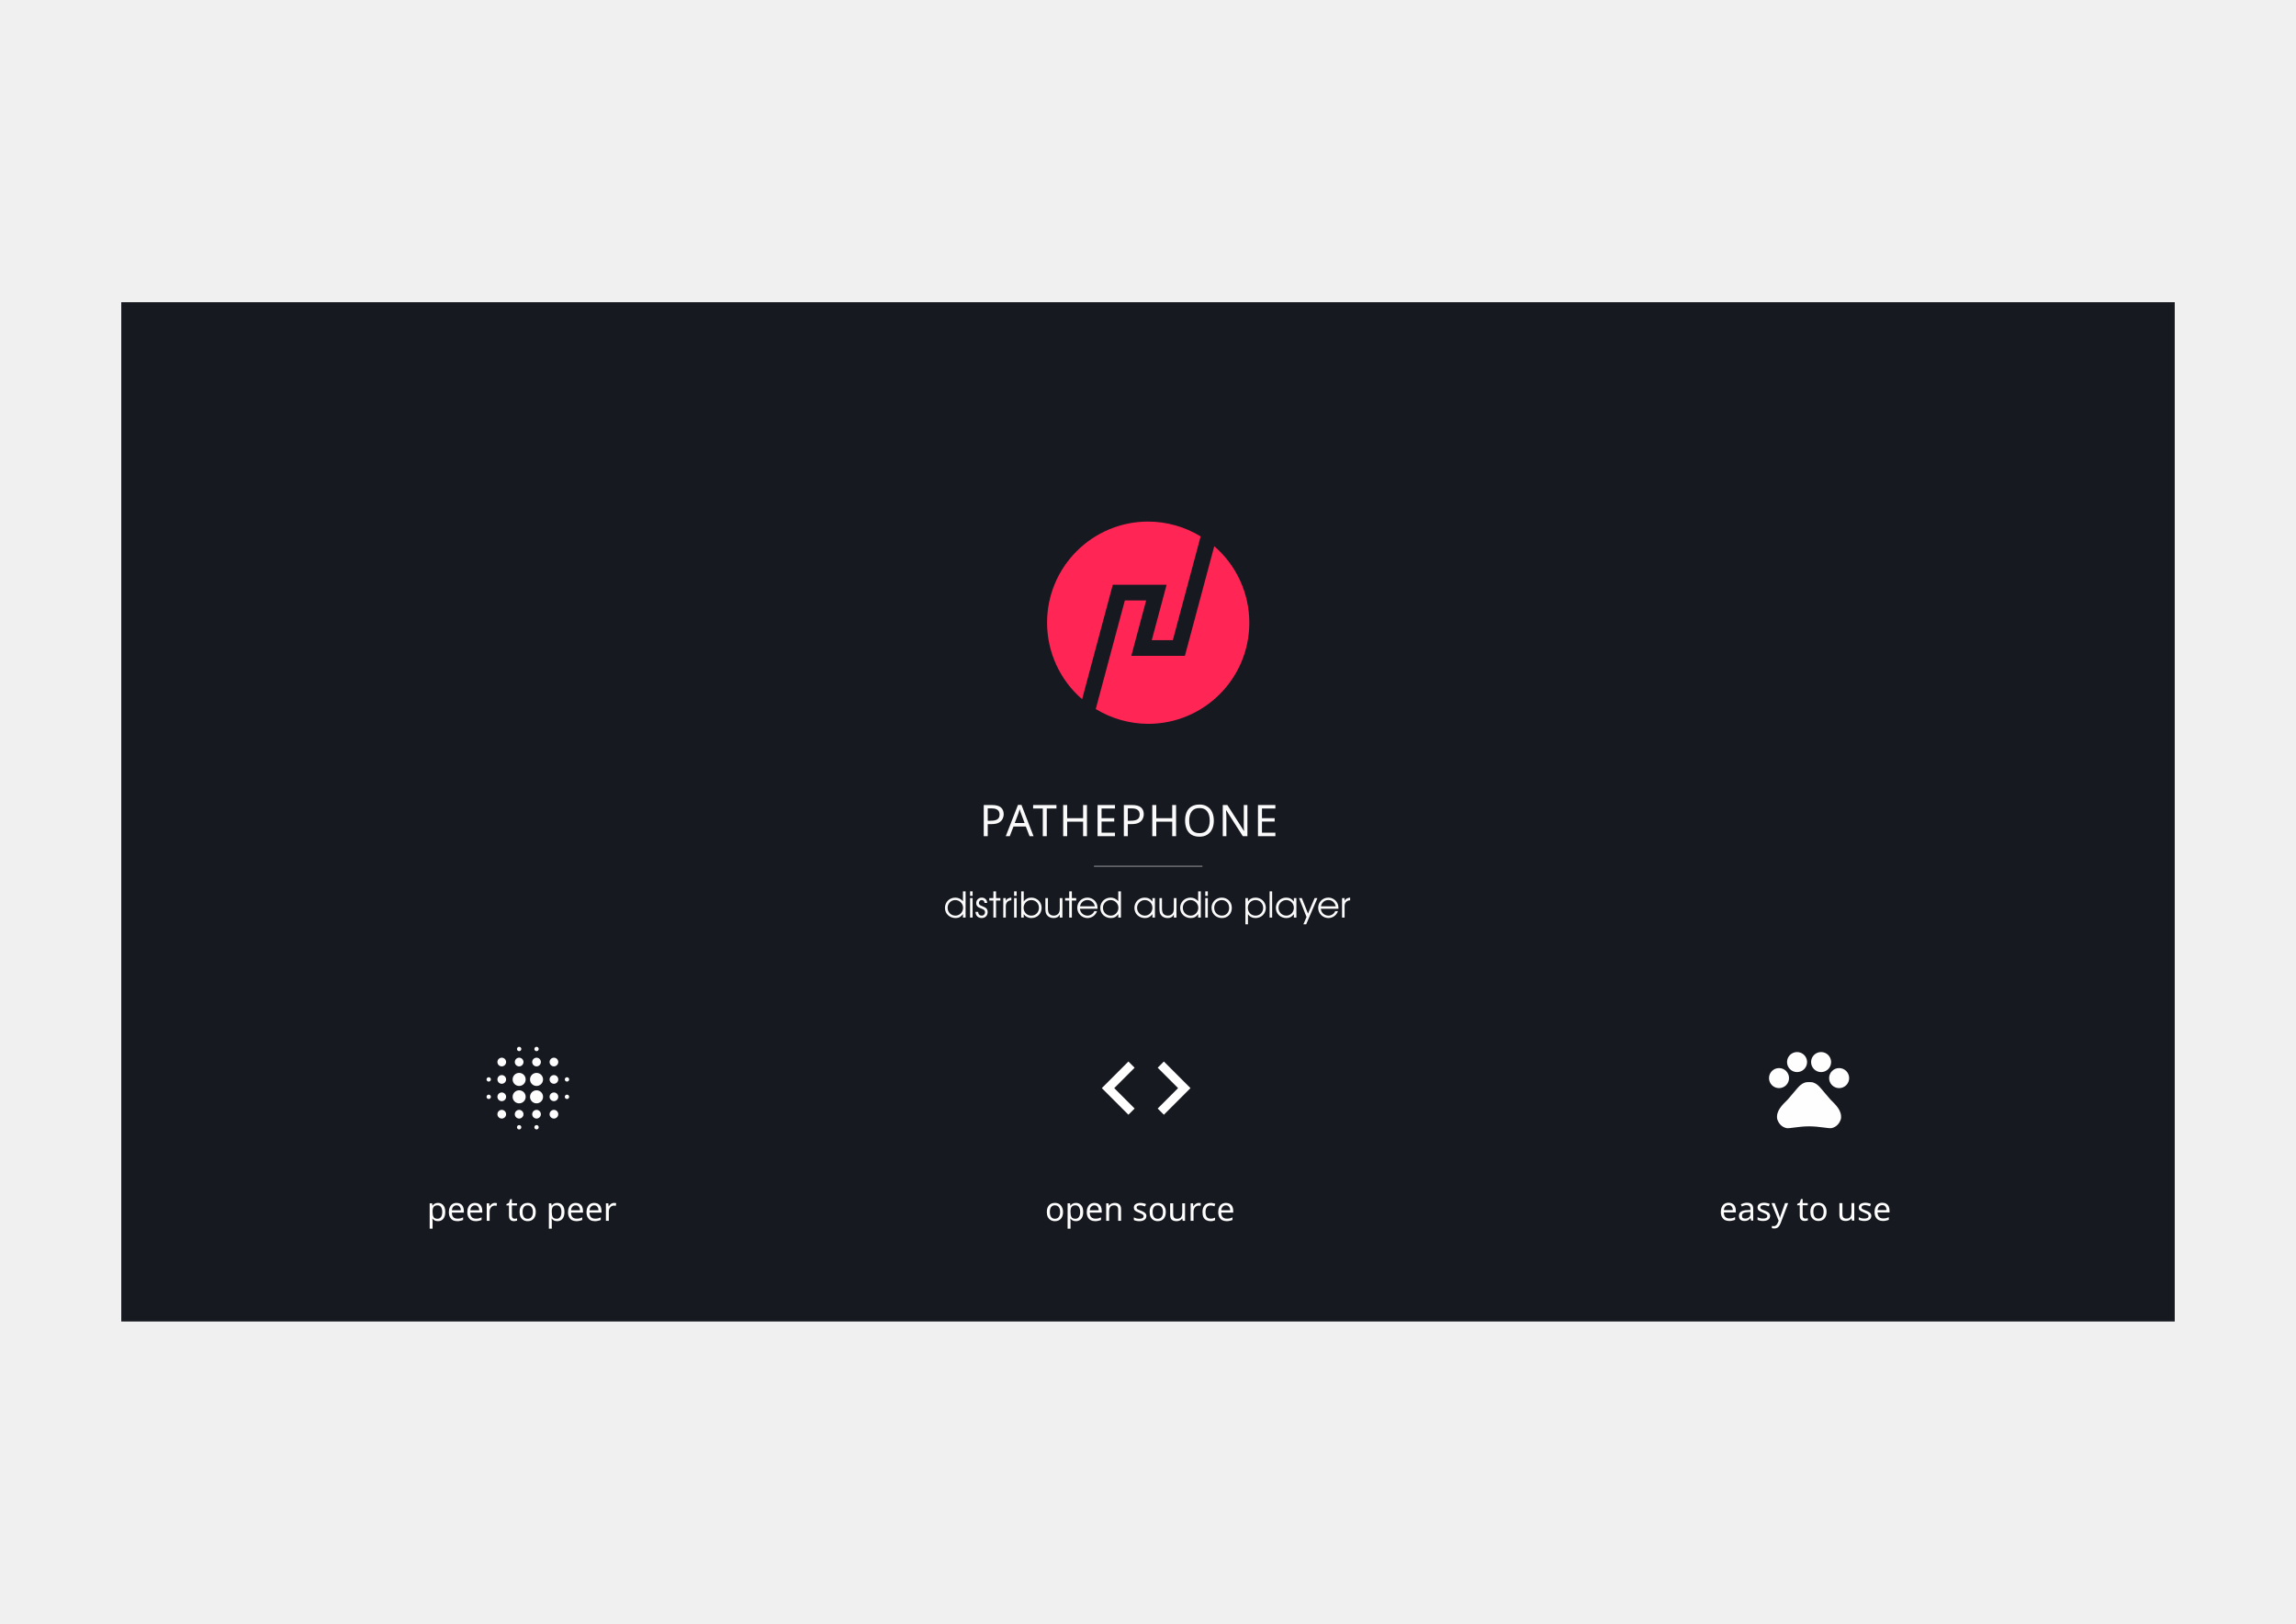
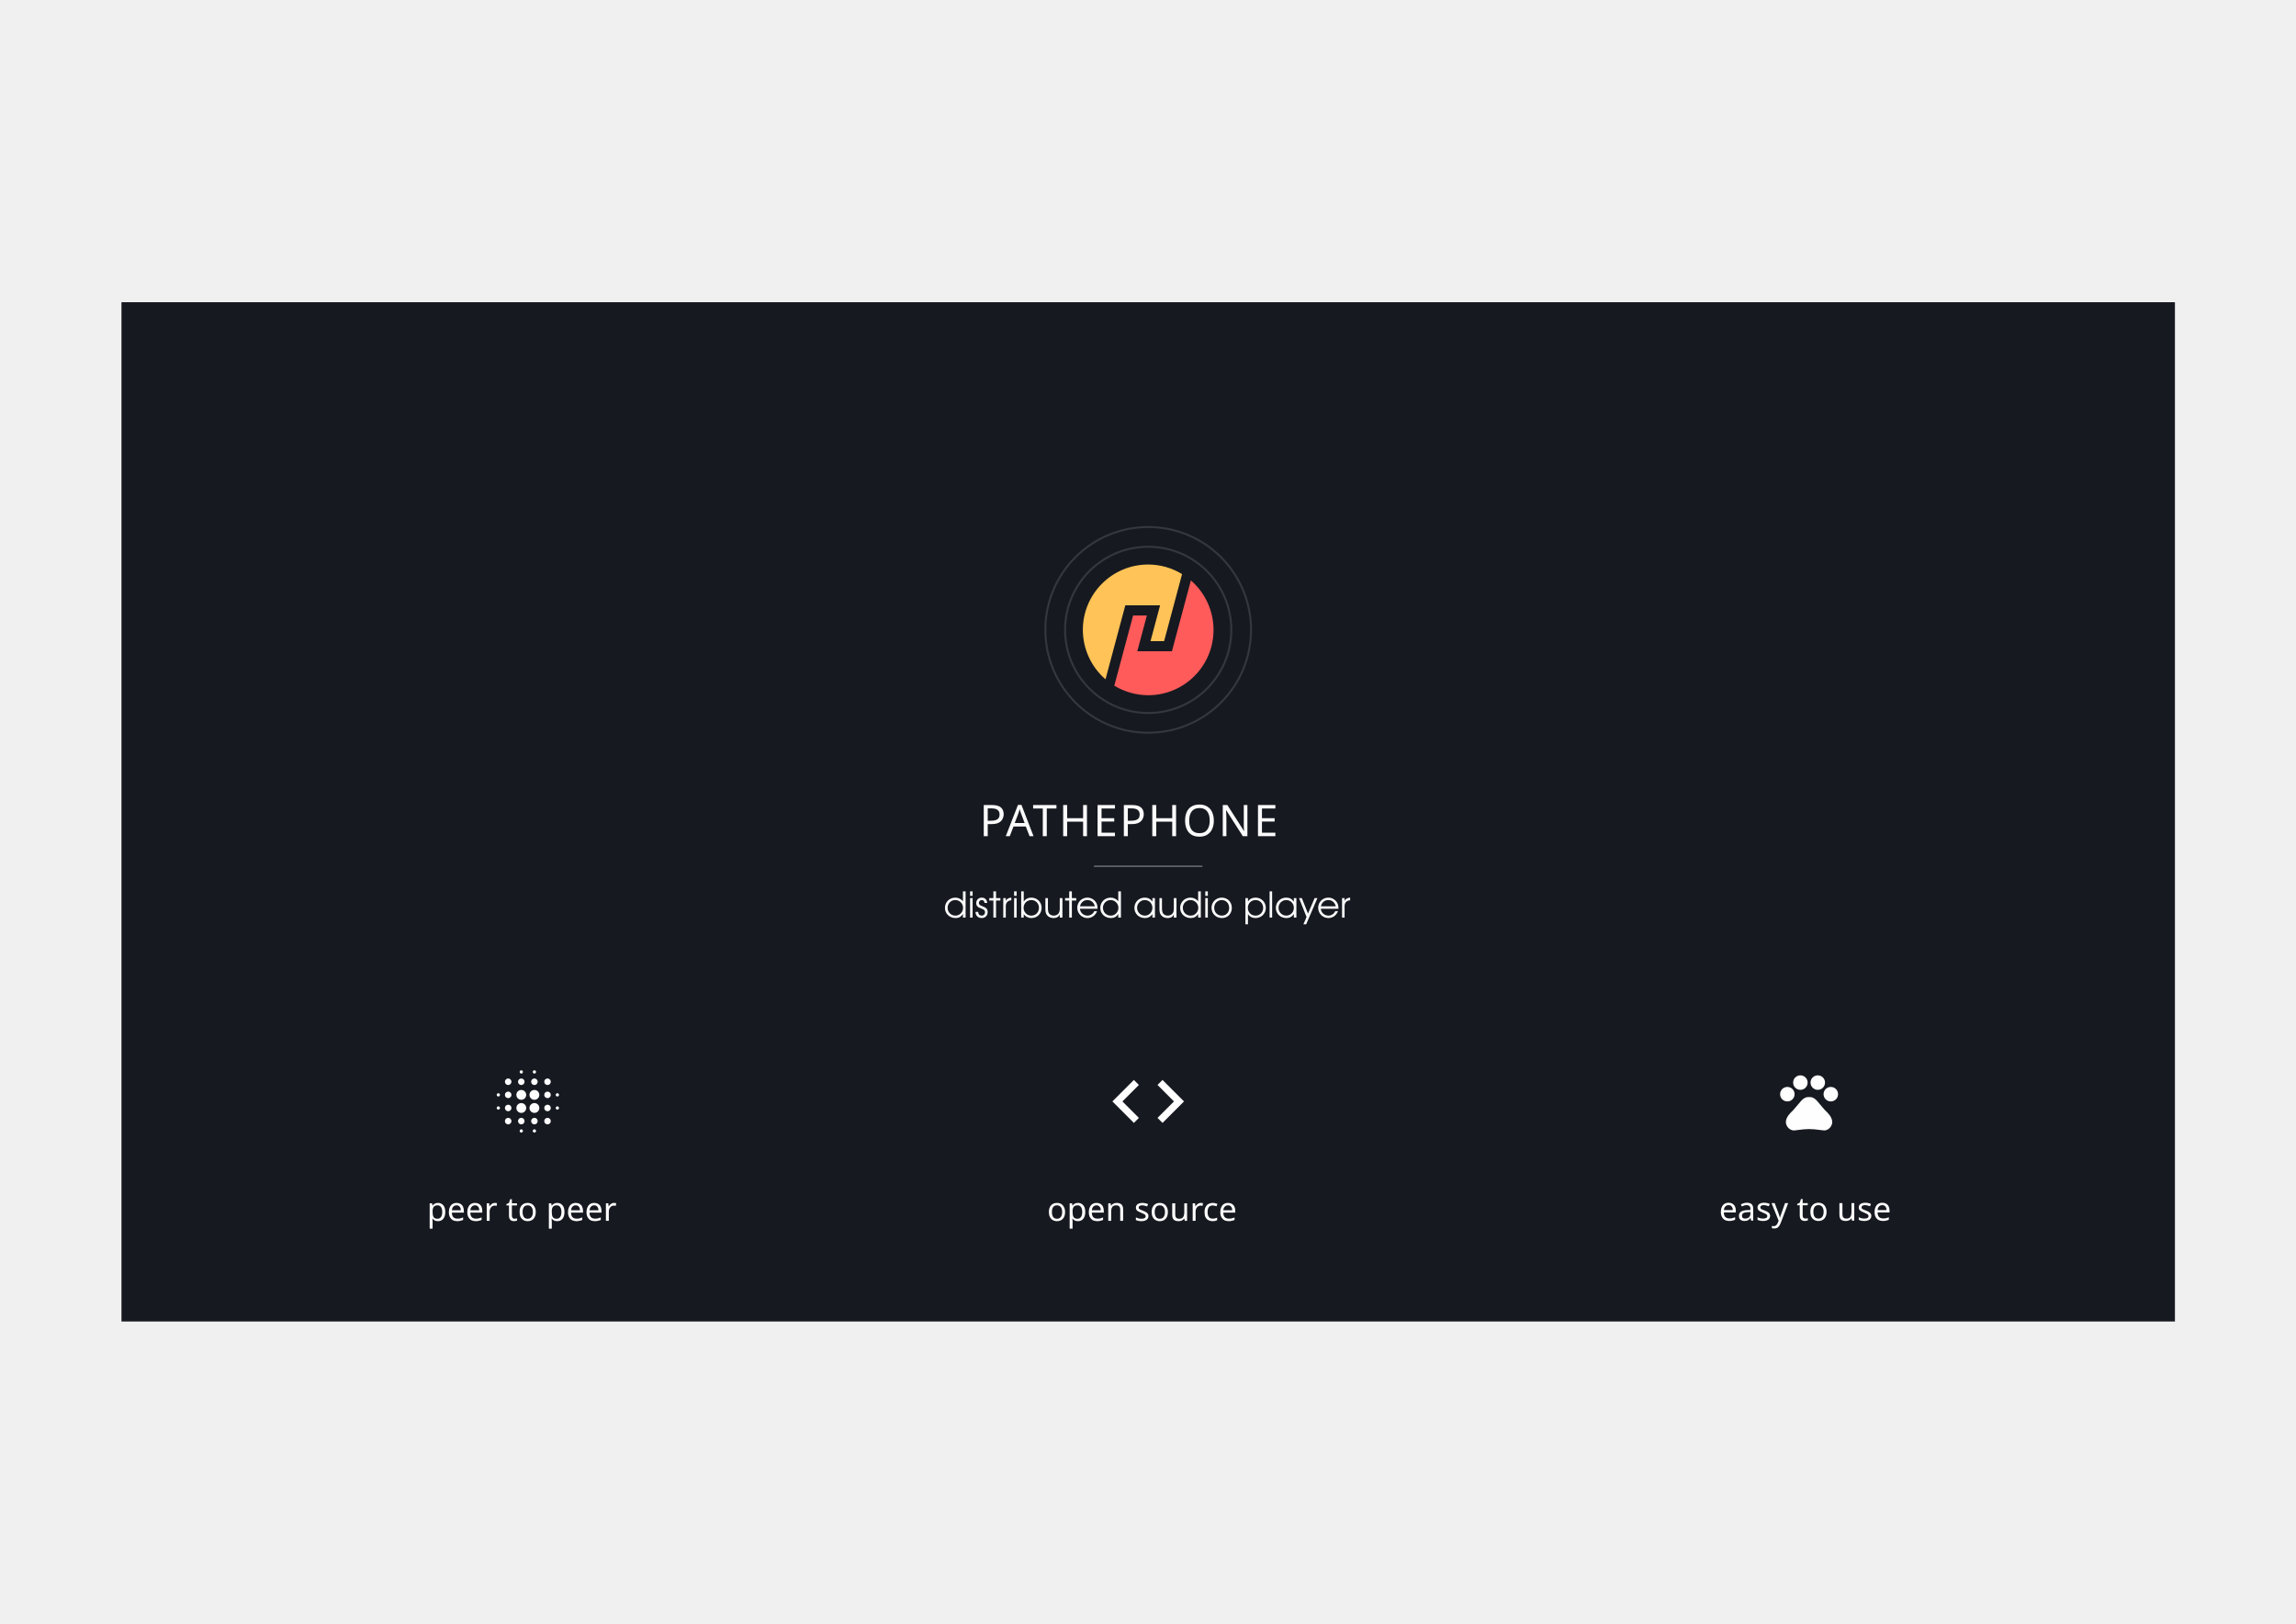
<svg xmlns="http://www.w3.org/2000/svg" width="297mm" height="210mm" viewBox="0 0 297 210" version="1.1" id="svg8">
  <defs id="defs2" />
  <g id="layer4" style="display:inline" transform="translate(0,-87)">
-     <rect style="fill:#161920;fill-opacity:1;stroke:none;stroke-width:1.722;stroke-miterlimit:4;stroke-dasharray:none;stroke-opacity:1" id="rect4298" width="265.627" height="131.828" x="15.687" y="126.086" />
+     <rect style="fill:#161920;fill-opacity:1;stroke:none;stroke-width:1.722;stroke-miterlimit:4;stroke-dasharray:none;stroke-opacity:1" id="rect4298" width="265.627" height="131.828" x="15.712" y="126.086" />
+     <g transform="matrix(2.583135,0,0,2.583135,132.1223,-582.3247)" id="g4626">
+       <path id="path880-3" d="m 8.488,288.175 -0.95,3.547 H 5.804 L 6.284,289.93 H 5.594 l -0.941,3.513 a 3.272,3.272 0 0 0 1.697,0.479 3.272,3.272 0 0 0 3.272,-3.272 3.272,3.272 0 0 0 -1.134,-2.475 z" style="fill:#ff5b5b;fill-opacity:1;stroke:none;stroke-width:0.61;stroke-linecap:butt;stroke-miterlimit:4;stroke-dasharray:none;stroke-opacity:1" />
+       <path id="path855-6" d="m 6.35,287.378 a 3.272,3.272 0 0 0 -3.272,3.272 3.272,3.272 0 0 0 1.134,2.475 l 0.992,-3.703 h 1.742 l -0.48,1.792 h 0.681 l 0.9,-3.357 A 3.272,3.272 0 0 0 6.35,287.378 Z" style="fill:#ffc357;fill-opacity:1;stroke:none;stroke-width:0.61;stroke-linecap:butt;stroke-miterlimit:4;stroke-dasharray:none;stroke-opacity:1" />
+     </g>
+     <circle style="fill:none;fill-opacity:1;stroke:#ffffff;stroke-width:0.258;stroke-miterlimit:4;stroke-dasharray:none;stroke-opacity:0.13" id="path4582" cx="148.525" cy="168.464" r="10.75" />
+     <circle style="fill:none;fill-opacity:1;stroke:#ffffff;stroke-width:0.258;stroke-miterlimit:4;stroke-dasharray:none;stroke-opacity:0.13" id="path4582-7" cx="148.525" cy="168.464" r="13.302" />
  </g>
  <g id="layer3" style="display:inline" transform="translate(0,-87)" />
  <g id="layer1" style="display:inline" transform="translate(0,-87)" />
  <g id="layer2" style="display:inline" transform="translate(0,-87)" />
  <g id="layer5" style="display:inline" transform="translate(0,-87)">
    <text xml:space="preserve" style="font-style:normal;font-weight:normal;font-size:10.583px;line-height:6.615px;font-family:sans-serif;letter-spacing:0.265px;word-spacing:0px;opacity:0.98;fill:#000000;fill-opacity:1;stroke:none;stroke-width:0.265px;stroke-linecap:butt;stroke-linejoin:miter;stroke-opacity:1" x="126.707" y="195.149" id="text38">
      <tspan id="tspan36" x="126.707" y="195.149" style="font-style:normal;font-variant:normal;font-weight:normal;font-stretch:normal;font-size:5.644px;font-family:Montserrat;-inkscape-font-specification:'Montserrat, Normal';font-variant-ligatures:normal;font-variant-caps:normal;font-variant-numeric:normal;font-feature-settings:normal;text-align:start;letter-spacing:0.265px;writing-mode:lr-tb;text-anchor:start;fill:#ffffff;fill-opacity:1;stroke-width:0.265px">PATHEPHONE</tspan>
    </text>
-     <text xml:space="preserve" style="font-style:normal;font-weight:normal;font-size:10.583px;line-height:6.615px;font-family:sans-serif;letter-spacing:0px;word-spacing:0px;opacity:0.98;fill:#000000;fill-opacity:1;stroke:none;stroke-width:0.265px;stroke-linecap:butt;stroke-linejoin:miter;stroke-opacity:1" x="122.048" y="205.671" id="text847">
-       <tspan id="tspan845" x="122.048" y="205.671" style="font-style:normal;font-variant:normal;font-weight:normal;font-stretch:normal;font-size:4.586px;font-family:'URW Gothic L';-inkscape-font-specification:'URW Gothic L';fill:#ffffff;fill-opacity:1;stroke-width:0.265px">distributed audio player</tspan>
+     <text xml:space="preserve" style="font-style:normal;font-weight:normal;font-size:10.583px;line-height:6.615px;font-family:sans-serif;letter-spacing:0px;word-spacing:0px;opacity:0.98;fill:#000000;fill-opacity:1;stroke:none;stroke-width:0.265px;stroke-linecap:butt;stroke-linejoin:miter;stroke-opacity:1" x="122.047" y="205.671" id="text847">
+       <tspan id="tspan845" x="122.047" y="205.671" style="font-style:normal;font-variant:normal;font-weight:normal;font-stretch:normal;font-size:4.586px;font-family:'URW Gothic L';-inkscape-font-specification:'URW Gothic L';fill:#ffffff;fill-opacity:1;stroke-width:0.265px">distributed audio player</tspan>
    </text>
-     <g style="display:inline" id="g2773" transform="translate(1.323754,0.2541611)">
+     <g style="display:inline" id="g2773" transform="matrix(0.7540984,0,0,0.7540984,17.78853,57.91192)">
      <rect y="219.402" x="58.749" height="16.15" width="16.415" id="rect2717" style="opacity:1;fill:#161920;fill-opacity:1;stroke:none;stroke-width:0.15;stroke-linecap:butt;stroke-linejoin:round;stroke-miterlimit:4;stroke-dasharray:none;stroke-opacity:0.148;paint-order:normal" />
      <path id="path1185" d="m 60.208,220.727 h 13.498 v 13.498 h -13.498 z" style="opacity:1;fill:#161920;fill-opacity:1;stroke:none;stroke-width:0.562;stroke-opacity:0.148" />
      <path id="path1183" d="m 63.582,228.039 c -0.309,0 -0.562,0.253 -0.562,0.562 0,0.309 0.253,0.562 0.562,0.562 0.309,0 0.562,-0.253 0.562,-0.562 0,-0.309 -0.253,-0.562 -0.562,-0.562 z m 0,2.25 c -0.309,0 -0.562,0.253 -0.562,0.562 0,0.309 0.253,0.562 0.562,0.562 0.309,0 0.562,-0.253 0.562,-0.562 0,-0.309 -0.253,-0.562 -0.562,-0.562 z m 0,-4.499 c -0.309,0 -0.562,0.253 -0.562,0.562 0,0.309 0.253,0.562 0.562,0.562 0.309,0 0.562,-0.253 0.562,-0.562 0,-0.309 -0.253,-0.562 -0.562,-0.562 z m -1.687,0.281 c -0.157,0 -0.281,0.124 -0.281,0.281 0,0.157 0.124,0.281 0.281,0.281 0.157,0 0.281,-0.124 0.281,-0.281 0,-0.157 -0.124,-0.281 -0.281,-0.281 z m 1.687,-2.531 c -0.309,0 -0.562,0.253 -0.562,0.562 0,0.309 0.253,0.562 0.562,0.562 0.309,0 0.562,-0.253 0.562,-0.562 0,-0.309 -0.253,-0.562 -0.562,-0.562 z m 8.436,3.093 c 0.157,0 0.281,-0.124 0.281,-0.281 0,-0.157 -0.124,-0.281 -0.281,-0.281 -0.157,0 -0.281,0.124 -0.281,0.281 0,0.157 0.124,0.281 0.281,0.281 z m -3.937,-1.968 c 0.309,0 0.562,-0.253 0.562,-0.562 0,-0.309 -0.253,-0.562 -0.562,-0.562 -0.309,0 -0.562,0.253 -0.562,0.562 0,0.309 0.253,0.562 0.562,0.562 z m 0,-1.968 c 0.157,0 0.281,-0.124 0.281,-0.281 0,-0.157 -0.124,-0.281 -0.281,-0.281 -0.157,0 -0.281,0.124 -0.281,0.281 0,0.157 0.124,0.281 0.281,0.281 z m -6.187,5.624 c -0.157,0 -0.281,0.124 -0.281,0.281 0,0.157 0.124,0.281 0.281,0.281 0.157,0 0.281,-0.124 0.281,-0.281 0,-0.157 -0.124,-0.281 -0.281,-0.281 z m 3.937,3.937 c -0.157,0 -0.281,0.124 -0.281,0.281 0,0.157 0.124,0.281 0.281,0.281 0.157,0 0.281,-0.124 0.281,-0.281 0,-0.157 -0.124,-0.281 -0.281,-0.281 z m 0,-9.561 c 0.157,0 0.281,-0.124 0.281,-0.281 0,-0.157 -0.124,-0.281 -0.281,-0.281 -0.157,0 -0.281,0.124 -0.281,0.281 0,0.157 0.124,0.281 0.281,0.281 z m 0,1.968 c 0.309,0 0.562,-0.253 0.562,-0.562 0,-0.309 -0.253,-0.562 -0.562,-0.562 -0.309,0 -0.562,0.253 -0.562,0.562 0,0.309 0.253,0.562 0.562,0.562 z m 0,3.093 c -0.467,0 -0.844,0.377 -0.844,0.844 0,0.467 0.377,0.844 0.844,0.844 0.467,0 0.844,-0.377 0.844,-0.844 0,-0.467 -0.377,-0.844 -0.844,-0.844 z m 4.499,0.281 c -0.309,0 -0.562,0.253 -0.562,0.562 0,0.309 0.253,0.562 0.562,0.562 0.309,0 0.562,-0.253 0.562,-0.562 0,-0.309 -0.253,-0.562 -0.562,-0.562 z m 0,2.25 c -0.309,0 -0.562,0.253 -0.562,0.562 0,0.309 0.253,0.562 0.562,0.562 0.309,0 0.562,-0.253 0.562,-0.562 0,-0.309 -0.253,-0.562 -0.562,-0.562 z m 0,-4.499 c -0.309,0 -0.562,0.253 -0.562,0.562 0,0.309 0.253,0.562 0.562,0.562 0.309,0 0.562,-0.253 0.562,-0.562 0,-0.309 -0.253,-0.562 -0.562,-0.562 z m 0,-2.25 c -0.309,0 -0.562,0.253 -0.562,0.562 0,0.309 0.253,0.562 0.562,0.562 0.309,0 0.562,-0.253 0.562,-0.562 0,-0.309 -0.253,-0.562 -0.562,-0.562 z m 1.687,4.781 c -0.157,0 -0.281,0.124 -0.281,0.281 0,0.157 0.124,0.281 0.281,0.281 0.157,0 0.281,-0.124 0.281,-0.281 0,-0.157 -0.124,-0.281 -0.281,-0.281 z m -3.937,1.968 c -0.309,0 -0.562,0.253 -0.562,0.562 0,0.309 0.253,0.562 0.562,0.562 0.309,0 0.562,-0.253 0.562,-0.562 0,-0.309 -0.253,-0.562 -0.562,-0.562 z m 0,1.968 c -0.157,0 -0.281,0.124 -0.281,0.281 0,0.157 0.124,0.281 0.281,0.281 0.157,0 0.281,-0.124 0.281,-0.281 0,-0.157 -0.124,-0.281 -0.281,-0.281 z m -2.25,-6.749 c -0.467,0 -0.844,0.377 -0.844,0.844 0,0.467 0.377,0.844 0.844,0.844 0.467,0 0.844,-0.377 0.844,-0.844 0,-0.467 -0.377,-0.844 -0.844,-0.844 z m 0,4.781 c -0.309,0 -0.562,0.253 -0.562,0.562 0,0.309 0.253,0.562 0.562,0.562 0.309,0 0.562,-0.253 0.562,-0.562 0,-0.309 -0.253,-0.562 -0.562,-0.562 z m 2.25,-2.531 c -0.467,0 -0.844,0.377 -0.844,0.844 0,0.467 0.377,0.844 0.844,0.844 0.467,0 0.844,-0.377 0.844,-0.844 0,-0.467 -0.377,-0.844 -0.844,-0.844 z m 0,-2.25 c -0.467,0 -0.844,0.377 -0.844,0.844 0,0.467 0.377,0.844 0.844,0.844 0.467,0 0.844,-0.377 0.844,-0.844 0,-0.467 -0.377,-0.844 -0.844,-0.844 z" style="fill:#fdfdfd;fill-opacity:1;stroke:none;stroke-width:0.562;stroke-opacity:1" />
    </g>
    <text id="text1519" y="244.892" x="55.221" style="font-style:normal;font-weight:normal;font-size:10.583px;line-height:6.615px;font-family:sans-serif;letter-spacing:0px;word-spacing:0px;fill:#000000;fill-opacity:1;stroke:none;stroke-width:0.265px;stroke-linecap:butt;stroke-linejoin:miter;stroke-opacity:1" xml:space="preserve">
      <tspan style="font-style:normal;font-variant:normal;font-weight:normal;font-stretch:normal;font-size:4.233px;font-family:Montserrat;-inkscape-font-specification:Montserrat;fill:#ffffff;fill-opacity:1;stroke-width:0.265px" y="244.892" x="55.221" id="tspan1517">peer to peer</tspan>
    </text>
    <flowRoot xml:space="preserve" id="flowRoot1099" style="fill:black;fill-opacity:1;stroke:none;font-family:sans-serif;font-style:normal;font-weight:normal;font-size:40px;line-height:1.25;letter-spacing:0px;word-spacing:0px">
      <flowRegion id="flowRegion1101">
        <rect id="rect1103" width="1137.719" height="355.225" x="22.014" y="110.269" />
      </flowRegion>
      <flowPara id="flowPara1105" />
    </flowRoot>
-     <g transform="matrix(2.204864,0,0,2.204864,134.5243,-473.307)" id="layer1-1">
-       <path id="path878" d="m 9.079,286.159 -1.447,5.398 H 6.537 l 0.772,-2.882 H 4.507 l -1.595,5.954 a 5.262,5.262 0 0 0 0.709,0.512 l 1.514,-5.649 h 1.109 l -0.772,2.882 h 2.788 l 1.528,-5.704 a 5.262,5.262 0 0 0 -0.709,-0.512 z" style="fill:none;fill-opacity:1;stroke:none;stroke-width:0.981;stroke-linecap:butt;stroke-miterlimit:4;stroke-dasharray:none;stroke-opacity:1" />
-       <g transform="matrix(1.127507,0,0,1.127507,-0.8096722,-37.06)" id="g4516">
-         <path style="fill:#ff2655;fill-opacity:1;stroke:none;stroke-width:0.981;stroke-linecap:butt;stroke-miterlimit:4;stroke-dasharray:none;stroke-opacity:1" d="m 9.788,286.67 -1.528,5.704 H 5.472 l 0.772,-2.882 H 5.135 l -1.514,5.649 A 5.262,5.262 0 0 0 6.35,295.912 5.262,5.262 0 0 0 11.612,290.65 5.262,5.262 0 0 0 9.788,286.67 Z" id="path880" />
-         <path style="fill:#ff2655;fill-opacity:1;stroke:none;stroke-width:0.981;stroke-linecap:butt;stroke-miterlimit:4;stroke-dasharray:none;stroke-opacity:1" d="m 6.35,285.388 a 5.262,5.262 0 0 0 -5.262,5.262 5.262,5.262 0 0 0 1.824,3.98 l 1.595,-5.954 h 2.801 l -0.772,2.882 h 1.096 l 1.447,-5.398 a 5.262,5.262 0 0 0 -2.729,-0.771 z" id="path855" />
-       </g>
-     </g>
    <path style="fill:none;stroke:#fbfbfb;stroke-width:0.21px;stroke-linecap:butt;stroke-linejoin:miter;stroke-opacity:0.318" d="m 141.509,199.042 h 14.032" id="path2734" />
    <text id="text1519-6" y="244.87" x="222.367" style="font-style:normal;font-weight:normal;font-size:10.583px;line-height:6.615px;font-family:sans-serif;letter-spacing:0px;word-spacing:0px;display:inline;fill:#000000;fill-opacity:1;stroke:none;stroke-width:0.265px;stroke-linecap:butt;stroke-linejoin:miter;stroke-opacity:1" xml:space="preserve">
      <tspan style="font-style:normal;font-variant:normal;font-weight:normal;font-stretch:normal;font-size:4.233px;font-family:Montserrat;-inkscape-font-specification:Montserrat;fill:#ffffff;fill-opacity:1;stroke-width:0.265px" y="244.87" x="222.367" id="tspan1517-0">easy to use</tspan>
    </text>
-     <g id="g2817" transform="translate(138.5716,124.1312)">
+     <g id="g2817" transform="matrix(0.7233149,0,0,0.7233149,164.9792,154.5165)">
      <circle id="circle2736" r="1.296" cy="102.304" cx="91.555" style="fill:#fefefe;fill-opacity:1;stroke-width:0.518" />
      <circle id="circle2738" r="1.296" cy="100.231" cx="93.888" style="fill:#fefefe;fill-opacity:1;stroke-width:0.518" />
      <circle id="circle2740" r="1.296" cy="100.231" cx="96.998" style="fill:#fefefe;fill-opacity:1;stroke-width:0.518" />
      <circle id="circle2742" r="1.296" cy="102.304" cx="99.33" style="fill:#fefefe;fill-opacity:1;stroke-width:0.518" />
      <path id="path2744" d="m 98.21,105.082 c -0.451,-0.529 -0.829,-0.98 -1.285,-1.508 -0.238,-0.28 -0.544,-0.56 -0.907,-0.684 -0.057,-0.021 -0.114,-0.036 -0.171,-0.047 -0.13,-0.021 -0.27,-0.021 -0.404,-0.021 -0.135,0 -0.275,0 -0.409,0.026 -0.057,0.01 -0.114,0.026 -0.171,0.047 -0.363,0.124 -0.663,0.404 -0.907,0.684 -0.451,0.529 -0.829,0.98 -1.285,1.508 -0.679,0.679 -1.513,1.431 -1.358,2.483 0.15,0.529 0.529,1.052 1.208,1.202 0.378,0.078 1.586,-0.228 2.871,-0.228 h 0.093 c 1.285,0 2.493,0.301 2.871,0.228 0.679,-0.15 1.057,-0.679 1.208,-1.202 0.161,-1.057 -0.674,-1.809 -1.353,-2.488 z" style="fill:#fefefe;fill-opacity:1;stroke-width:0.518" />
      <path id="path2746" d="M 89.223,97.38 H 101.662 V 109.819 H 89.223 Z" style="fill:none;stroke-width:0.518" />
    </g>
-     <text id="text1519-6-6" y="244.892" x="135.179" style="font-style:normal;font-weight:normal;font-size:10.583px;line-height:6.615px;font-family:sans-serif;letter-spacing:0px;word-spacing:0px;display:inline;fill:#000000;fill-opacity:1;stroke:none;stroke-width:0.265px;stroke-linecap:butt;stroke-linejoin:miter;stroke-opacity:1" xml:space="preserve">
-       <tspan style="font-style:normal;font-variant:normal;font-weight:normal;font-stretch:normal;font-size:4.233px;font-family:Montserrat;-inkscape-font-specification:Montserrat;fill:#ffffff;fill-opacity:1;stroke-width:0.265px" y="244.892" x="135.179" id="tspan1517-0-2">open source</tspan>
+     <text id="text1519-6-6" y="244.892" x="135.444" style="font-style:normal;font-weight:normal;font-size:10.583px;line-height:6.615px;font-family:sans-serif;letter-spacing:0px;word-spacing:0px;display:inline;fill:#000000;fill-opacity:1;stroke:none;stroke-width:0.265px;stroke-linecap:butt;stroke-linejoin:miter;stroke-opacity:1" xml:space="preserve">
+       <tspan style="font-style:normal;font-variant:normal;font-weight:normal;font-stretch:normal;font-size:4.233px;font-family:Montserrat;-inkscape-font-specification:Montserrat;fill:#ffffff;fill-opacity:1;stroke-width:0.265px" y="244.892" x="135.444" id="tspan1517-0-2">open source</tspan>
    </text>
-     <g id="g2878" transform="translate(-30.71109,113.4088)">
+     <g id="g2878" transform="matrix(0.8076361,0,0,0.8076361,3.981299,137.1211)">
      <path id="path2858" d="m 172.09,107.44 h 13.763 v 13.763 h -13.763 z" style="fill:none;stroke-width:0.573" />
      <path id="path2860" d="m 177.481,116.96 -2.638,-2.638 2.638,-2.638 -0.803,-0.803 -3.441,3.441 3.441,3.441 z m 2.982,0 2.638,-2.638 -2.638,-2.638 0.803,-0.803 3.441,3.441 -3.441,3.441 z" style="fill:#ffffff;fill-opacity:1;stroke-width:0.573" />
    </g>
  </g>
  <g id="layer6" style="display:none" transform="translate(0,-87)">
    <flowRoot xml:space="preserve" id="flowRoot4300" style="font-style:normal;font-weight:normal;font-size:40px;line-height:25px;font-family:sans-serif;letter-spacing:0px;word-spacing:0px;fill:#000000;fill-opacity:1;stroke:none;stroke-width:1px;stroke-linecap:butt;stroke-linejoin:miter;stroke-opacity:1" transform="matrix(0.2645833,0,0,0.2645833,0.00928892,-12.60287)">
      <flowRegion id="flowRegion4302">
        <rect id="rect4304" width="298.462" height="62.69" x="202.726" y="709.226" />
      </flowRegion>
      <flowPara id="flowPara4306" style="font-style:normal;font-variant:normal;font-weight:normal;font-stretch:normal;font-size:18.667px;font-family:Cantarell;-inkscape-font-specification:Cantarell;text-align:center;text-anchor:middle;fill:#eeeeee;fill-opacity:1">METABIN.SPACE</flowPara>
    </flowRoot>
  </g>
</svg>
